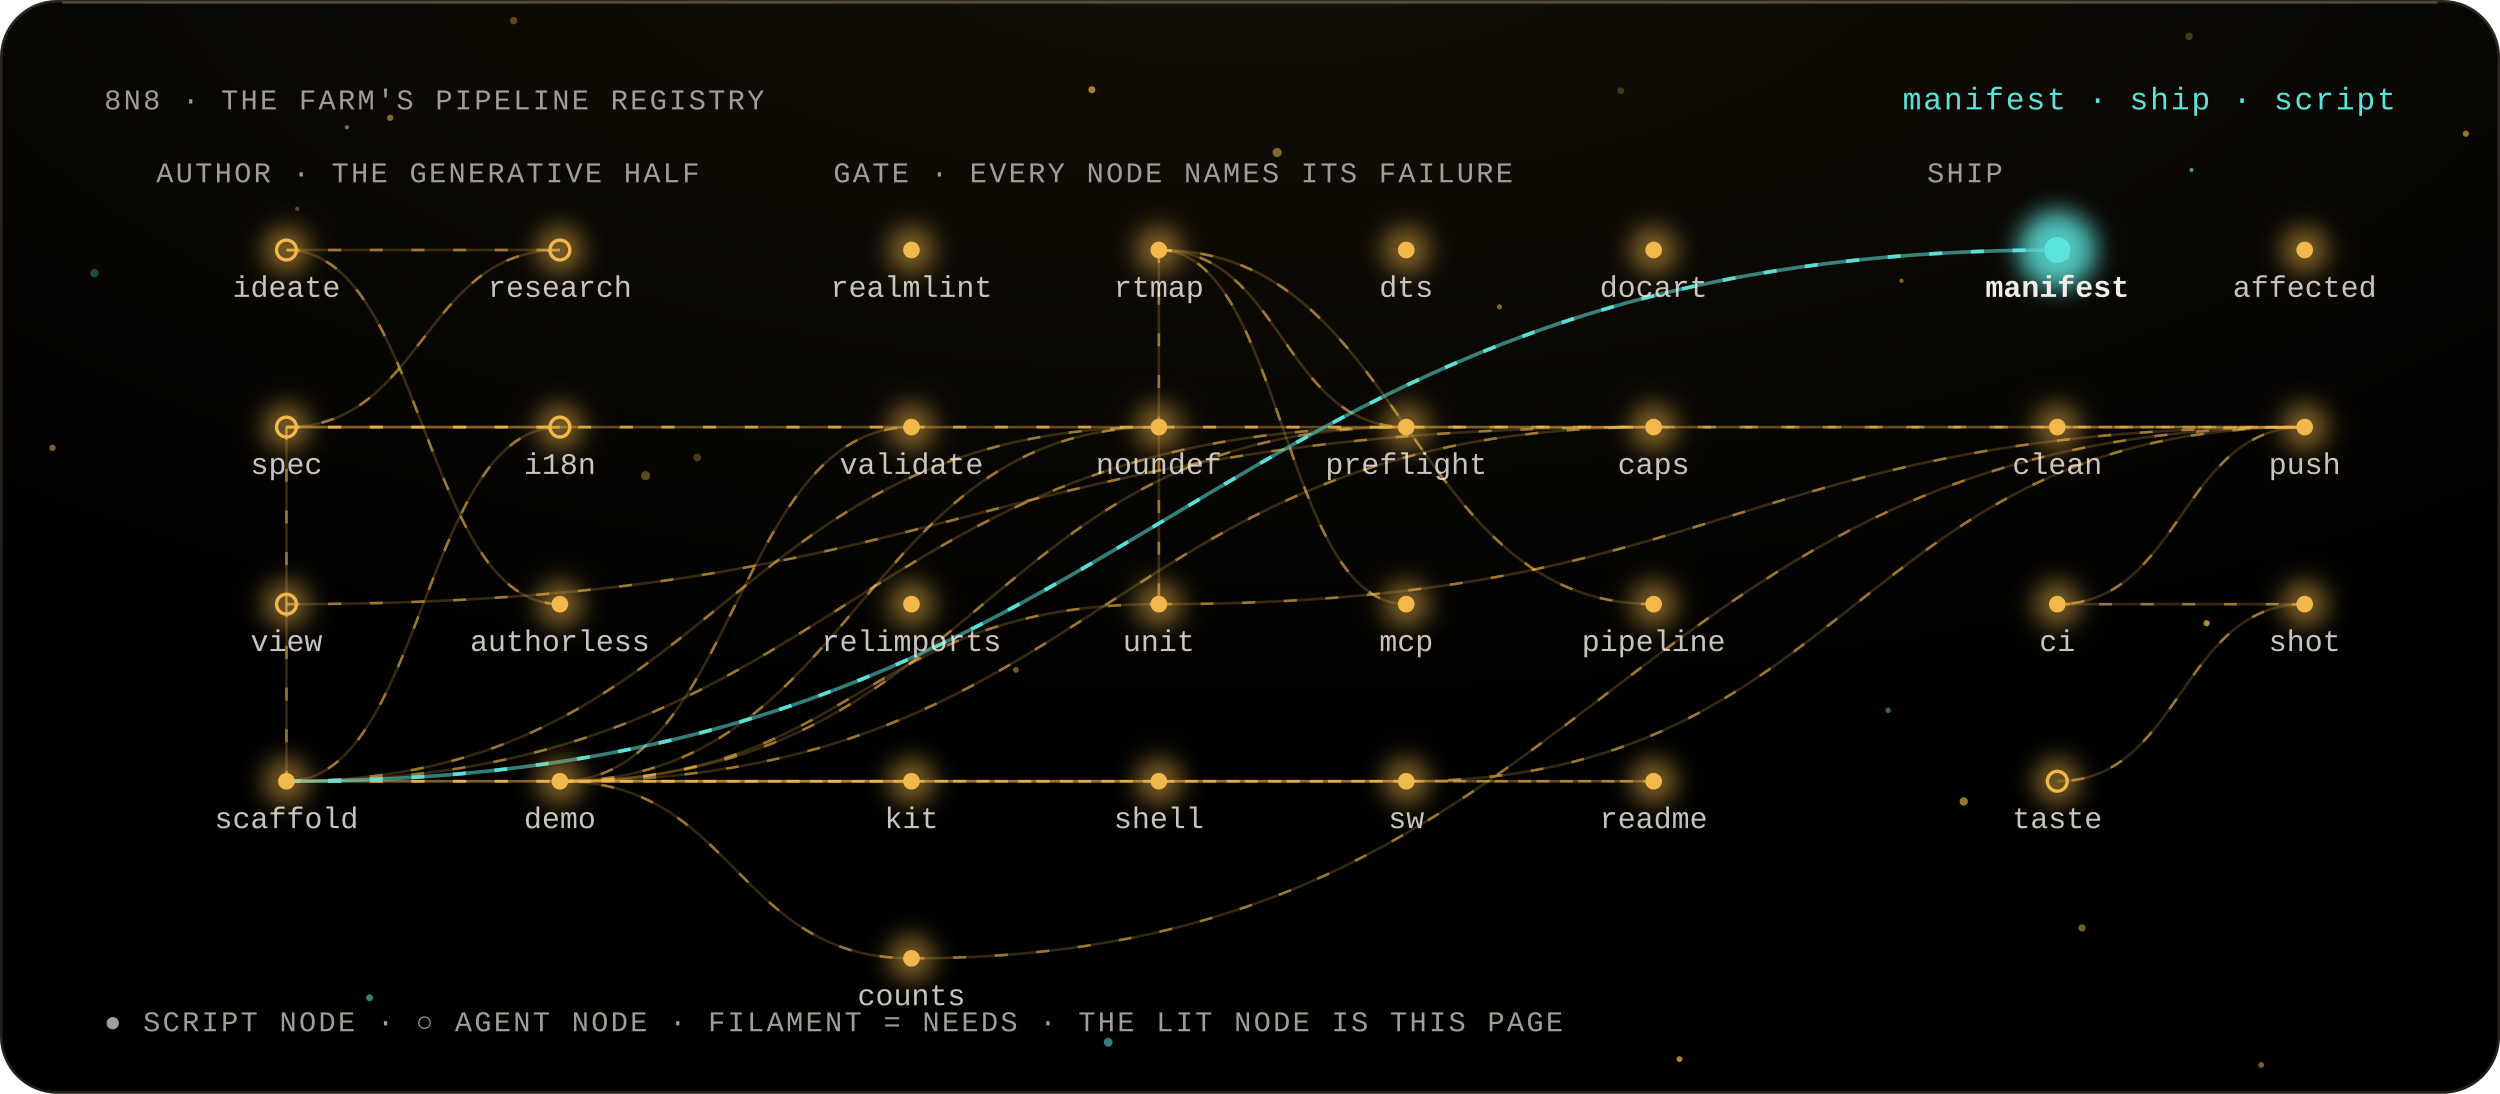
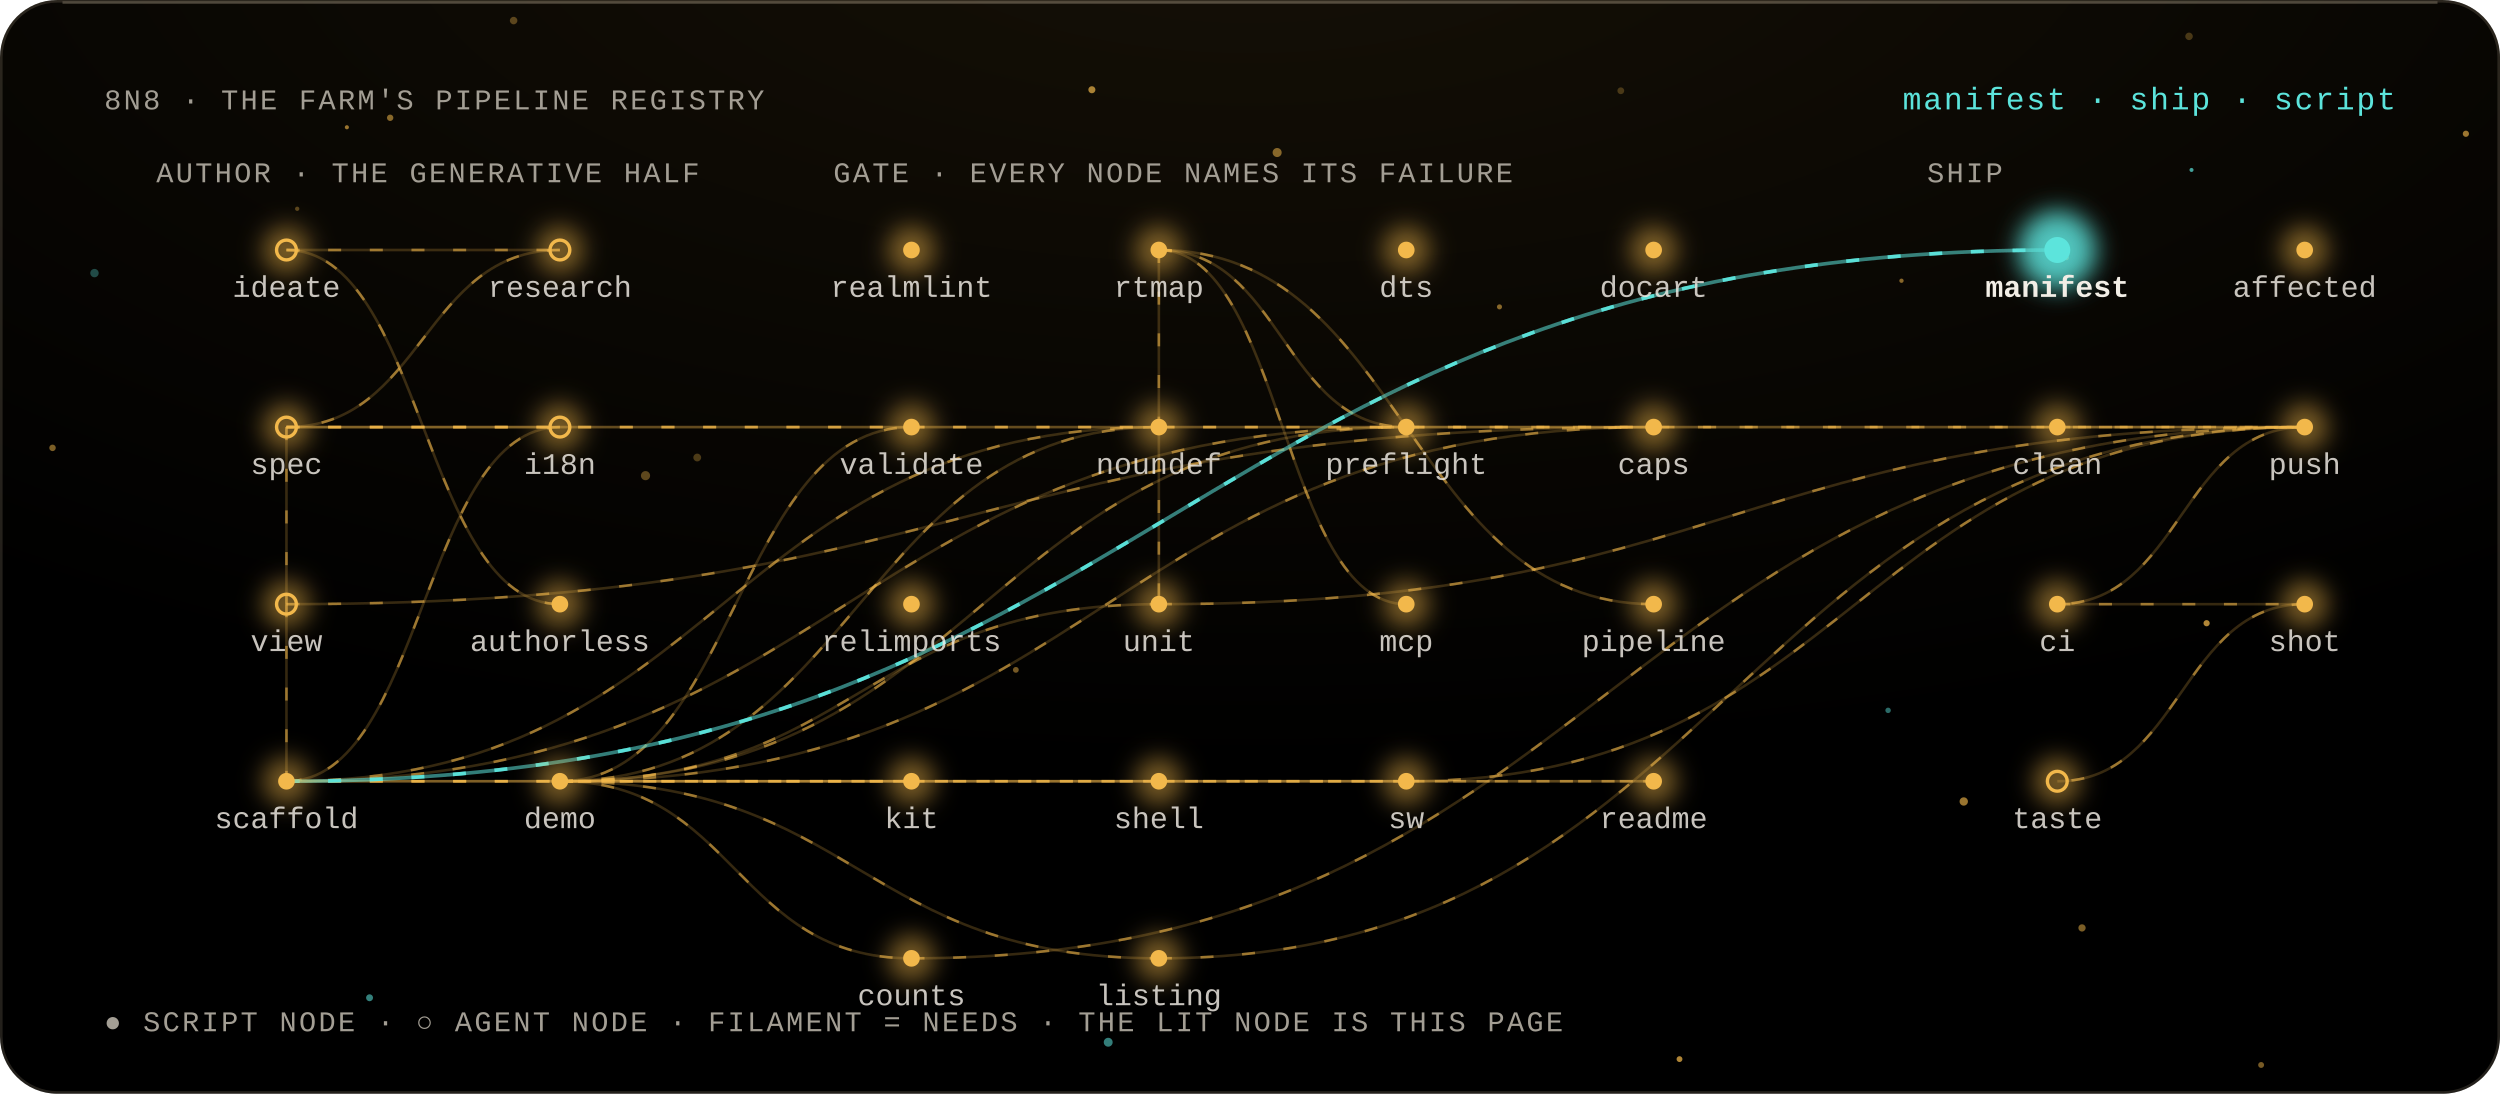
<svg xmlns="http://www.w3.org/2000/svg" viewBox="0 0 960 420" width="960" height="420" role="img" aria-labelledby="t">
  <style>
  text { font-family: 'Geist Mono', ui-monospace, 'Liberation Mono', Menlo, monospace; fill: #F2EEE6; }
  .m { fill: #A39E94; font-size: 11px; letter-spacing: .08em; }
  .l { font-size: 11.5px; }
  .h { font-size: 12px; fill: #5CE4DC; letter-spacing: .06em; }
  .flow { stroke-dasharray: 5 11; animation: flow 3s linear infinite; }
  @keyframes flow { to { stroke-dashoffset: -32; } }
  .breathe { animation: breathe 4.2s ease-in-out infinite; }
  @keyframes breathe { 50% { opacity: .38; } }
  .beat { animation: beat 2.6s ease-in-out infinite; transform-box: fill-box; transform-origin: center; }
  @keyframes beat { 50% { opacity: .55; transform: scale(1.35); } }
  .spin { transform-box: fill-box; transform-origin: center; animation: spin 48s linear infinite; }
  .spin-r { transform-box: fill-box; transform-origin: center; animation: spin 64s linear infinite reverse; }
  @keyframes spin { to { transform: rotate(360deg); } }
  @media (prefers-reduced-motion: reduce) { * { animation: none !important; } }
</style>
  <defs>
    <filter id="bloom" x="-80%" y="-80%" width="260%" height="260%">
      <feGaussianBlur stdDeviation="4.5" />
    </filter>
    <filter id="soft" x="-30%" y="-30%" width="160%" height="160%">
      <feGaussianBlur stdDeviation="1.4" />
    </filter>
    <radialGradient id="key" cx="50%" cy="-10%" r="80%">
      <stop offset="0" stop-color="#F2B84B" stop-opacity=".09" />
      <stop offset="1" stop-color="#F2B84B" stop-opacity="0" />
    </radialGradient>
    <linearGradient id="pair" x1="0" x2="1">
      <stop offset="0" stop-color="#F2B84B" />
      <stop offset="1" stop-color="#5CE4DC" />
    </linearGradient>
  </defs>
  <rect width="960" height="420" rx="22" fill="#000" />
  <rect width="960" height="420" rx="22" fill="url(#key)" />
  <rect x=".5" y=".5" width="959" height="419" rx="21.5" fill="none" stroke="rgba(255,232,196,.14)" />
  <path d="M 24 1 H 936" stroke="rgba(255,238,208,.22)" stroke-width="1" />
  <g>
    <circle cx="575.8" cy="117.84" r="0.98" fill="#F2B84B" opacity="0.54" class="breathe" style="animation-delay:-1.33s" />
    <circle cx="490.42" cy="58.57" r="1.74" fill="#F2B84B" opacity="0.53" class="breathe" style="animation-delay:-2.85s" />
    <circle cx="247.88" cy="182.65" r="1.76" fill="#F2B84B" opacity="0.37" class="breathe" style="animation-delay:-2.36s" />
    <circle cx="36.28" cy="104.87" r="1.61" fill="#5CE4DC" opacity="0.32" class="breathe" style="animation-delay:-0.33s" />
    <circle cx="390.09" cy="257.23" r="1.12" fill="#F2B84B" opacity="0.48" class="breathe" style="animation-delay:-4.05s" />
    <circle cx="754.08" cy="307.77" r="1.6" fill="#F2B84B" opacity="0.63" class="breathe" style="animation-delay:-2.86s" />
    <circle cx="267.74" cy="175.69" r="1.5" fill="#F2B84B" opacity="0.3" class="breathe" style="animation-delay:-3.57s" />
    <circle cx="730.17" cy="107.8" r="0.83" fill="#F2B84B" opacity="0.54" class="breathe" style="animation-delay:-2.26s" />
    <circle cx="141.91" cy="383.14" r="1.34" fill="#5CE4DC" opacity="0.56" class="breathe" style="animation-delay:-0.77s" />
    <circle cx="133.2" cy="48.87" r="0.79" fill="#F2B84B" opacity="0.62" class="breathe" style="animation-delay:-1.71s" />
    <circle cx="868.27" cy="408.95" r="1.14" fill="#F2B84B" opacity="0.49" class="breathe" style="animation-delay:-2.91s" />
    <circle cx="425.55" cy="400.22" r="1.71" fill="#5CE4DC" opacity="0.55" class="breathe" style="animation-delay:-3.91s" />
    <circle cx="20.17" cy="171.98" r="1.25" fill="#F2B84B" opacity="0.51" class="breathe" style="animation-delay:-1.65s" />
    <circle cx="644.93" cy="406.7" r="1.13" fill="#F2B84B" opacity="0.72" class="breathe" style="animation-delay:-2.06s" />
    <circle cx="793.51" cy="98.94" r="0.97" fill="#F2B84B" opacity="0.69" class="breathe" style="animation-delay:-3.9s" />
    <circle cx="946.9" cy="51.36" r="1.2" fill="#F2B84B" opacity="0.63" class="breathe" style="animation-delay:-0.74s" />
    <circle cx="149.82" cy="45.23" r="1.23" fill="#F2B84B" opacity="0.54" class="breathe" style="animation-delay:-0.33s" />
    <circle cx="847.34" cy="239.31" r="1.2" fill="#F2B84B" opacity="0.73" class="breathe" style="animation-delay:-0.16s" />
    <circle cx="622.39" cy="34.85" r="1.31" fill="#F2B84B" opacity="0.26" class="breathe" style="animation-delay:-0.04s" />
    <circle cx="840.59" cy="13.96" r="1.44" fill="#F2B84B" opacity="0.27" class="breathe" style="animation-delay:-0.74s" />
    <circle cx="197.23" cy="7.9" r="1.44" fill="#F2B84B" opacity="0.34" class="breathe" style="animation-delay:-0.87s" />
    <circle cx="799.49" cy="356.32" r="1.4" fill="#F2B84B" opacity="0.51" class="breathe" style="animation-delay:-2.04s" />
    <circle cx="725.03" cy="272.78" r="1.05" fill="#5CE4DC" opacity="0.47" class="breathe" style="animation-delay:-2.09s" />
    <circle cx="841.54" cy="65.26" r="0.78" fill="#5CE4DC" opacity="0.7" class="breathe" style="animation-delay:-1.39s" />
    <circle cx="114.12" cy="80.17" r="0.83" fill="#F2B84B" opacity="0.34" class="breathe" style="animation-delay:-2.28s" />
    <circle cx="419.28" cy="34.46" r="1.36" fill="#F2B84B" opacity="0.68" class="breathe" style="animation-delay:-1.49s" />
  </g>
  <text x="40" y="42" class="m" text-anchor="start">8N8 · THE FARM'S PIPELINE REGISTRY</text>
  <text x="920" y="42" class="h" text-anchor="end">manifest · ship · script</text>
  <text x="60" y="70" class="m" text-anchor="start">AUTHOR · THE GENERATIVE HALF</text>
  <text x="320" y="70" class="m" text-anchor="start">GATE · EVERY NODE NAMES ITS FAILURE</text>
  <text x="740" y="70" class="m" text-anchor="start">SHIP</text>
  <path d="M 110 96 C 162.5 96, 162.5 96, 215 96" fill="none" stroke="#F2B84B" stroke-opacity="0.22" stroke-width="1" />
  <path d="M 110 96 C 162.5 96, 162.5 96, 215 96" fill="none" stroke="#F2B84B" stroke-opacity="0.55" stroke-width="1" class="flow" />
  <path d="M 215 96 C 162.5 96, 162.5 164, 110 164" fill="none" stroke="#F2B84B" stroke-opacity="0.22" stroke-width="1" />
  <path d="M 215 96 C 162.5 96, 162.5 164, 110 164" fill="none" stroke="#F2B84B" stroke-opacity="0.55" stroke-width="1" class="flow" />
  <path d="M 110 164 C 162.5 164, 162.5 164, 215 164" fill="none" stroke="#F2B84B" stroke-opacity="0.22" stroke-width="1" />
  <path d="M 110 164 C 162.5 164, 162.5 164, 215 164" fill="none" stroke="#F2B84B" stroke-opacity="0.55" stroke-width="1" class="flow" />
  <path d="M 110 164 C 110 164, 110 232, 110 232" fill="none" stroke="#F2B84B" stroke-opacity="0.22" stroke-width="1" />
  <path d="M 110 164 C 110 164, 110 232, 110 232" fill="none" stroke="#F2B84B" stroke-opacity="0.55" stroke-width="1" class="flow" />
  <path d="M 110 96 C 162.5 96, 162.5 232, 215 232" fill="none" stroke="#F2B84B" stroke-opacity="0.22" stroke-width="1" />
  <path d="M 110 96 C 162.5 96, 162.5 232, 215 232" fill="none" stroke="#F2B84B" stroke-opacity="0.55" stroke-width="1" class="flow" />
  <path d="M 110 232 C 110 232, 110 300, 110 300" fill="none" stroke="#F2B84B" stroke-opacity="0.22" stroke-width="1" />
  <path d="M 110 232 C 110 232, 110 300, 110 300" fill="none" stroke="#F2B84B" stroke-opacity="0.55" stroke-width="1" class="flow" />
  <path d="M 215 164 C 162.5 164, 162.5 300, 110 300" fill="none" stroke="#F2B84B" stroke-opacity="0.22" stroke-width="1" />
  <path d="M 215 164 C 162.5 164, 162.5 300, 110 300" fill="none" stroke="#F2B84B" stroke-opacity="0.55" stroke-width="1" class="flow" />
  <path d="M 110 164 C 230 164, 230 164, 350 164" fill="none" stroke="#F2B84B" stroke-opacity="0.22" stroke-width="1" />
  <path d="M 110 164 C 230 164, 230 164, 350 164" fill="none" stroke="#F2B84B" stroke-opacity="0.55" stroke-width="1" class="flow" />
  <path d="M 215 300 C 282.5 300, 282.5 164, 350 164" fill="none" stroke="#F2B84B" stroke-opacity="0.22" stroke-width="1" />
  <path d="M 215 300 C 282.5 300, 282.5 164, 350 164" fill="none" stroke="#F2B84B" stroke-opacity="0.55" stroke-width="1" class="flow" />
  <path d="M 110 300 C 277.5 300, 277.5 164, 445 164" fill="none" stroke="#F2B84B" stroke-opacity="0.22" stroke-width="1" />
  <path d="M 110 300 C 277.5 300, 277.5 164, 445 164" fill="none" stroke="#F2B84B" stroke-opacity="0.55" stroke-width="1" class="flow" />
  <path d="M 215 300 C 330 300, 330 164, 445 164" fill="none" stroke="#F2B84B" stroke-opacity="0.22" stroke-width="1" />
  <path d="M 215 300 C 330 300, 330 164, 445 164" fill="none" stroke="#F2B84B" stroke-opacity="0.55" stroke-width="1" class="flow" />
  <path d="M 110 300 C 325 300, 325 164, 540 164" fill="none" stroke="#F2B84B" stroke-opacity="0.22" stroke-width="1" />
  <path d="M 110 300 C 325 300, 325 164, 540 164" fill="none" stroke="#F2B84B" stroke-opacity="0.55" stroke-width="1" class="flow" />
  <path d="M 215 300 C 377.5 300, 377.5 164, 540 164" fill="none" stroke="#F2B84B" stroke-opacity="0.22" stroke-width="1" />
  <path d="M 215 300 C 377.5 300, 377.5 164, 540 164" fill="none" stroke="#F2B84B" stroke-opacity="0.55" stroke-width="1" class="flow" />
  <path d="M 445 96 C 492.5 96, 492.5 164, 540 164" fill="none" stroke="#F2B84B" stroke-opacity="0.22" stroke-width="1" />
  <path d="M 445 96 C 492.5 96, 492.5 164, 540 164" fill="none" stroke="#F2B84B" stroke-opacity="0.55" stroke-width="1" class="flow" />
  <path d="M 110 164 C 372.5 164, 372.5 164, 635 164" fill="none" stroke="#F2B84B" stroke-opacity="0.22" stroke-width="1" />
  <path d="M 110 164 C 372.5 164, 372.5 164, 635 164" fill="none" stroke="#F2B84B" stroke-opacity="0.55" stroke-width="1" class="flow" />
  <path d="M 110 232 C 372.5 232, 372.5 164, 635 164" fill="none" stroke="#F2B84B" stroke-opacity="0.22" stroke-width="1" />
  <path d="M 110 232 C 372.5 232, 372.5 164, 635 164" fill="none" stroke="#F2B84B" stroke-opacity="0.55" stroke-width="1" class="flow" />
  <path d="M 215 300 C 425 300, 425 164, 635 164" fill="none" stroke="#F2B84B" stroke-opacity="0.22" stroke-width="1" />
  <path d="M 215 300 C 425 300, 425 164, 635 164" fill="none" stroke="#F2B84B" stroke-opacity="0.55" stroke-width="1" class="flow" />
  <path d="M 215 300 C 330 300, 330 232, 445 232" fill="none" stroke="#F2B84B" stroke-opacity="0.22" stroke-width="1" />
  <path d="M 215 300 C 330 300, 330 232, 445 232" fill="none" stroke="#F2B84B" stroke-opacity="0.55" stroke-width="1" class="flow" />
  <path d="M 445 96 C 445 96, 445 232, 445 232" fill="none" stroke="#F2B84B" stroke-opacity="0.22" stroke-width="1" />
  <path d="M 445 96 C 445 96, 445 232, 445 232" fill="none" stroke="#F2B84B" stroke-opacity="0.55" stroke-width="1" class="flow" />
  <path d="M 445 96 C 492.5 96, 492.5 232, 540 232" fill="none" stroke="#F2B84B" stroke-opacity="0.22" stroke-width="1" />
  <path d="M 445 96 C 492.5 96, 492.5 232, 540 232" fill="none" stroke="#F2B84B" stroke-opacity="0.55" stroke-width="1" class="flow" />
  <path d="M 445 96 C 540 96, 540 232, 635 232" fill="none" stroke="#F2B84B" stroke-opacity="0.22" stroke-width="1" />
  <path d="M 445 96 C 540 96, 540 232, 635 232" fill="none" stroke="#F2B84B" stroke-opacity="0.55" stroke-width="1" class="flow" />
  <path d="M 110 300 C 230 300, 230 300, 350 300" fill="none" stroke="#F2B84B" stroke-opacity="0.22" stroke-width="1" />
  <path d="M 110 300 C 230 300, 230 300, 350 300" fill="none" stroke="#F2B84B" stroke-opacity="0.55" stroke-width="1" class="flow" />
  <path d="M 110 300 C 325 300, 325 300, 540 300" fill="none" stroke="#F2B84B" stroke-opacity="0.22" stroke-width="1" />
  <path d="M 110 300 C 325 300, 325 300, 540 300" fill="none" stroke="#F2B84B" stroke-opacity="0.55" stroke-width="1" class="flow" />
  <path d="M 215 300 C 377.5 300, 377.5 300, 540 300" fill="none" stroke="#F2B84B" stroke-opacity="0.22" stroke-width="1" />
  <path d="M 215 300 C 377.5 300, 377.5 300, 540 300" fill="none" stroke="#F2B84B" stroke-opacity="0.55" stroke-width="1" class="flow" />
  <path d="M 110 300 C 372.5 300, 372.5 300, 635 300" fill="none" stroke="#F2B84B" stroke-opacity="0.22" stroke-width="1" />
  <path d="M 110 300 C 372.5 300, 372.5 300, 635 300" fill="none" stroke="#F2B84B" stroke-opacity="0.55" stroke-width="1" class="flow" />
  <path d="M 215 300 C 425 300, 425 300, 635 300" fill="none" stroke="#F2B84B" stroke-opacity="0.22" stroke-width="1" />
  <path d="M 215 300 C 425 300, 425 300, 635 300" fill="none" stroke="#F2B84B" stroke-opacity="0.55" stroke-width="1" class="flow" />
  <path d="M 215 300 C 282.5 300, 282.5 368, 350 368" fill="none" stroke="#F2B84B" stroke-opacity="0.22" stroke-width="1" />
  <path d="M 215 300 C 282.5 300, 282.5 368, 350 368" fill="none" stroke="#F2B84B" stroke-opacity="0.55" stroke-width="1" class="flow" />
+   <path d="M 215 300 C 330 300, 330 368, 445 368" fill="none" stroke="#F2B84B" stroke-opacity="0.22" stroke-width="1" />
+   <path d="M 215 300 C 330 300, 330 368, 445 368" fill="none" stroke="#F2B84B" stroke-opacity="0.55" stroke-width="1" class="flow" />
  <path d="M 110 300 C 450 300, 450 96, 790 96" fill="none" stroke="#5CE4DC" stroke-opacity="0.55" stroke-width="1.4" />
  <path d="M 110 300 C 450 300, 450 96, 790 96" fill="none" stroke="#5CE4DC" stroke-opacity="0.95" stroke-width="1.4" class="flow" />
  <path d="M 350 164 C 617.5 164, 617.5 164, 885 164" fill="none" stroke="#F2B84B" stroke-opacity="0.22" stroke-width="1" />
  <path d="M 350 164 C 617.5 164, 617.5 164, 885 164" fill="none" stroke="#F2B84B" stroke-opacity="0.55" stroke-width="1" class="flow" />
  <path d="M 540 164 C 712.5 164, 712.5 164, 885 164" fill="none" stroke="#F2B84B" stroke-opacity="0.22" stroke-width="1" />
  <path d="M 540 164 C 712.5 164, 712.5 164, 885 164" fill="none" stroke="#F2B84B" stroke-opacity="0.55" stroke-width="1" class="flow" />
  <path d="M 445 232 C 665 232, 665 164, 885 164" fill="none" stroke="#F2B84B" stroke-opacity="0.22" stroke-width="1" />
  <path d="M 445 232 C 665 232, 665 164, 885 164" fill="none" stroke="#F2B84B" stroke-opacity="0.55" stroke-width="1" class="flow" />
  <path d="M 540 300 C 712.5 300, 712.5 164, 885 164" fill="none" stroke="#F2B84B" stroke-opacity="0.22" stroke-width="1" />
  <path d="M 540 300 C 712.5 300, 712.5 164, 885 164" fill="none" stroke="#F2B84B" stroke-opacity="0.55" stroke-width="1" class="flow" />
  <path d="M 350 368 C 617.5 368, 617.5 164, 885 164" fill="none" stroke="#F2B84B" stroke-opacity="0.22" stroke-width="1" />
  <path d="M 350 368 C 617.5 368, 617.5 164, 885 164" fill="none" stroke="#F2B84B" stroke-opacity="0.55" stroke-width="1" class="flow" />
+   <path d="M 445 368 C 665 368, 665 164, 885 164" fill="none" stroke="#F2B84B" stroke-opacity="0.22" stroke-width="1" />
+   <path d="M 445 368 C 665 368, 665 164, 885 164" fill="none" stroke="#F2B84B" stroke-opacity="0.55" stroke-width="1" class="flow" />
  <path d="M 790 164 C 837.5 164, 837.5 164, 885 164" fill="none" stroke="#F2B84B" stroke-opacity="0.22" stroke-width="1" />
  <path d="M 790 164 C 837.5 164, 837.5 164, 885 164" fill="none" stroke="#F2B84B" stroke-opacity="0.55" stroke-width="1" class="flow" />
  <path d="M 885 164 C 837.5 164, 837.5 232, 790 232" fill="none" stroke="#F2B84B" stroke-opacity="0.22" stroke-width="1" />
  <path d="M 885 164 C 837.5 164, 837.5 232, 790 232" fill="none" stroke="#F2B84B" stroke-opacity="0.55" stroke-width="1" class="flow" />
  <path d="M 790 232 C 837.5 232, 837.5 232, 885 232" fill="none" stroke="#F2B84B" stroke-opacity="0.22" stroke-width="1" />
  <path d="M 790 232 C 837.5 232, 837.5 232, 885 232" fill="none" stroke="#F2B84B" stroke-opacity="0.55" stroke-width="1" class="flow" />
  <path d="M 885 232 C 837.5 232, 837.5 300, 790 300" fill="none" stroke="#F2B84B" stroke-opacity="0.22" stroke-width="1" />
  <path d="M 885 232 C 837.5 232, 837.5 300, 790 300" fill="none" stroke="#F2B84B" stroke-opacity="0.55" stroke-width="1" class="flow" />
  <g>
    <circle cx="110" cy="96" r="9" fill="#F2B84B" opacity="0.5" filter="url(#bloom)" class="breathe" style="animation-delay:-3.41s" />
    <circle cx="110" cy="96" r="3.8" fill="none" stroke="#F2B84B" stroke-width="1.3" />
  </g>
  <text x="110" y="114" class="l" text-anchor="middle" fill="#F2EEE6" fill-opacity=".82">ideate</text>
  <g>
    <circle cx="215" cy="96" r="9" fill="#F2B84B" opacity="0.5" filter="url(#bloom)" class="breathe" style="animation-delay:-1.03s" />
    <circle cx="215" cy="96" r="3.8" fill="none" stroke="#F2B84B" stroke-width="1.3" />
  </g>
  <text x="215" y="114" class="l" text-anchor="middle" fill="#F2EEE6" fill-opacity=".82">research</text>
  <g>
    <circle cx="110" cy="164" r="9" fill="#F2B84B" opacity="0.5" filter="url(#bloom)" class="breathe" style="animation-delay:-2.4s" />
    <circle cx="110" cy="164" r="3.8" fill="none" stroke="#F2B84B" stroke-width="1.3" />
  </g>
  <text x="110" y="182" class="l" text-anchor="middle" fill="#F2EEE6" fill-opacity=".82">spec</text>
  <g>
    <circle cx="215" cy="164" r="9" fill="#F2B84B" opacity="0.5" filter="url(#bloom)" class="breathe" style="animation-delay:-1.12s" />
    <circle cx="215" cy="164" r="3.8" fill="none" stroke="#F2B84B" stroke-width="1.3" />
  </g>
  <text x="215" y="182" class="l" text-anchor="middle" fill="#F2EEE6" fill-opacity=".82">i18n</text>
  <g>
    <circle cx="110" cy="232" r="9" fill="#F2B84B" opacity="0.5" filter="url(#bloom)" class="breathe" style="animation-delay:-2.29s" />
    <circle cx="110" cy="232" r="3.8" fill="none" stroke="#F2B84B" stroke-width="1.3" />
  </g>
  <text x="110" y="250" class="l" text-anchor="middle" fill="#F2EEE6" fill-opacity=".82">view</text>
  <g>
    <circle cx="215" cy="232" r="9" fill="#F2B84B" opacity="0.5" filter="url(#bloom)" class="breathe" style="animation-delay:-1.26s" />
    <circle cx="215" cy="232" r="3.2" fill="#F2B84B" />
  </g>
  <text x="215" y="250" class="l" text-anchor="middle" fill="#F2EEE6" fill-opacity=".82">authorless</text>
  <g>
    <circle cx="110" cy="300" r="9" fill="#F2B84B" opacity="0.5" filter="url(#bloom)" class="breathe" style="animation-delay:-3.58s" />
    <circle cx="110" cy="300" r="3.2" fill="#F2B84B" />
  </g>
  <text x="110" y="318" class="l" text-anchor="middle" fill="#F2EEE6" fill-opacity=".82">scaffold</text>
  <g>
    <circle cx="215" cy="300" r="9" fill="#F2B84B" opacity="0.5" filter="url(#bloom)" class="breathe" style="animation-delay:-3.79s" />
    <circle cx="215" cy="300" r="3.2" fill="#F2B84B" />
  </g>
  <text x="215" y="318" class="l" text-anchor="middle" fill="#F2EEE6" fill-opacity=".82">demo</text>
  <g>
    <circle cx="350" cy="96" r="9" fill="#F2B84B" opacity="0.5" filter="url(#bloom)" class="breathe" style="animation-delay:-2.04s" />
    <circle cx="350" cy="96" r="3.2" fill="#F2B84B" />
  </g>
  <text x="350" y="114" class="l" text-anchor="middle" fill="#F2EEE6" fill-opacity=".82">realmlint</text>
  <g>
    <circle cx="445" cy="96" r="9" fill="#F2B84B" opacity="0.5" filter="url(#bloom)" class="breathe" style="animation-delay:-0.56s" />
    <circle cx="445" cy="96" r="3.2" fill="#F2B84B" />
  </g>
  <text x="445" y="114" class="l" text-anchor="middle" fill="#F2EEE6" fill-opacity=".82">rtmap</text>
  <g>
    <circle cx="540" cy="96" r="9" fill="#F2B84B" opacity="0.5" filter="url(#bloom)" class="breathe" style="animation-delay:-2.27s" />
    <circle cx="540" cy="96" r="3.2" fill="#F2B84B" />
  </g>
  <text x="540" y="114" class="l" text-anchor="middle" fill="#F2EEE6" fill-opacity=".82">dts</text>
  <g>
    <circle cx="635" cy="96" r="9" fill="#F2B84B" opacity="0.5" filter="url(#bloom)" class="breathe" style="animation-delay:-2.71s" />
    <circle cx="635" cy="96" r="3.2" fill="#F2B84B" />
  </g>
  <text x="635" y="114" class="l" text-anchor="middle" fill="#F2EEE6" fill-opacity=".82">docart</text>
  <g>
    <circle cx="350" cy="164" r="9" fill="#F2B84B" opacity="0.5" filter="url(#bloom)" class="breathe" style="animation-delay:-3.87s" />
    <circle cx="350" cy="164" r="3.2" fill="#F2B84B" />
  </g>
  <text x="350" y="182" class="l" text-anchor="middle" fill="#F2EEE6" fill-opacity=".82">validate</text>
  <g>
    <circle cx="445" cy="164" r="9" fill="#F2B84B" opacity="0.5" filter="url(#bloom)" class="breathe" style="animation-delay:-3.87s" />
    <circle cx="445" cy="164" r="3.2" fill="#F2B84B" />
  </g>
  <text x="445" y="182" class="l" text-anchor="middle" fill="#F2EEE6" fill-opacity=".82">noundef</text>
  <g>
    <circle cx="540" cy="164" r="9" fill="#F2B84B" opacity="0.5" filter="url(#bloom)" class="breathe" style="animation-delay:-1.03s" />
    <circle cx="540" cy="164" r="3.2" fill="#F2B84B" />
  </g>
  <text x="540" y="182" class="l" text-anchor="middle" fill="#F2EEE6" fill-opacity=".82">preflight</text>
  <g>
    <circle cx="635" cy="164" r="9" fill="#F2B84B" opacity="0.5" filter="url(#bloom)" class="breathe" style="animation-delay:-1.74s" />
    <circle cx="635" cy="164" r="3.2" fill="#F2B84B" />
  </g>
  <text x="635" y="182" class="l" text-anchor="middle" fill="#F2EEE6" fill-opacity=".82">caps</text>
  <g>
    <circle cx="350" cy="232" r="9" fill="#F2B84B" opacity="0.5" filter="url(#bloom)" class="breathe" style="animation-delay:-0.93s" />
    <circle cx="350" cy="232" r="3.2" fill="#F2B84B" />
  </g>
  <text x="350" y="250" class="l" text-anchor="middle" fill="#F2EEE6" fill-opacity=".82">relimports</text>
  <g>
    <circle cx="445" cy="232" r="9" fill="#F2B84B" opacity="0.5" filter="url(#bloom)" class="breathe" style="animation-delay:-2.25s" />
    <circle cx="445" cy="232" r="3.2" fill="#F2B84B" />
  </g>
  <text x="445" y="250" class="l" text-anchor="middle" fill="#F2EEE6" fill-opacity=".82">unit</text>
  <g>
    <circle cx="540" cy="232" r="9" fill="#F2B84B" opacity="0.5" filter="url(#bloom)" class="breathe" style="animation-delay:-0.02s" />
    <circle cx="540" cy="232" r="3.2" fill="#F2B84B" />
  </g>
  <text x="540" y="250" class="l" text-anchor="middle" fill="#F2EEE6" fill-opacity=".82">mcp</text>
  <g>
    <circle cx="635" cy="232" r="9" fill="#F2B84B" opacity="0.5" filter="url(#bloom)" class="breathe" style="animation-delay:-3.31s" />
    <circle cx="635" cy="232" r="3.2" fill="#F2B84B" />
  </g>
  <text x="635" y="250" class="l" text-anchor="middle" fill="#F2EEE6" fill-opacity=".82">pipeline</text>
  <g>
    <circle cx="350" cy="300" r="9" fill="#F2B84B" opacity="0.5" filter="url(#bloom)" class="breathe" style="animation-delay:-0.15s" />
    <circle cx="350" cy="300" r="3.2" fill="#F2B84B" />
  </g>
  <text x="350" y="318" class="l" text-anchor="middle" fill="#F2EEE6" fill-opacity=".82">kit</text>
  <g>
    <circle cx="445" cy="300" r="9" fill="#F2B84B" opacity="0.5" filter="url(#bloom)" class="breathe" style="animation-delay:-1s" />
    <circle cx="445" cy="300" r="3.2" fill="#F2B84B" />
  </g>
  <text x="445" y="318" class="l" text-anchor="middle" fill="#F2EEE6" fill-opacity=".82">shell</text>
  <g>
    <circle cx="540" cy="300" r="9" fill="#F2B84B" opacity="0.5" filter="url(#bloom)" class="breathe" style="animation-delay:-0.56s" />
    <circle cx="540" cy="300" r="3.2" fill="#F2B84B" />
  </g>
  <text x="540" y="318" class="l" text-anchor="middle" fill="#F2EEE6" fill-opacity=".82">sw</text>
  <g>
    <circle cx="635" cy="300" r="9" fill="#F2B84B" opacity="0.5" filter="url(#bloom)" class="breathe" style="animation-delay:-0.31s" />
    <circle cx="635" cy="300" r="3.2" fill="#F2B84B" />
  </g>
  <text x="635" y="318" class="l" text-anchor="middle" fill="#F2EEE6" fill-opacity=".82">readme</text>
  <g>
    <circle cx="350" cy="368" r="9" fill="#F2B84B" opacity="0.5" filter="url(#bloom)" class="breathe" style="animation-delay:-1.11s" />
    <circle cx="350" cy="368" r="3.2" fill="#F2B84B" />
  </g>
  <text x="350" y="386" class="l" text-anchor="middle" fill="#F2EEE6" fill-opacity=".82">counts</text>
  <g>
-     <circle cx="790" cy="96" r="15" fill="#5CE4DC" opacity="0.85" filter="url(#bloom)" class="beat" style="animation-delay:-1.52s" />
+     <circle cx="445" cy="368" r="9" fill="#F2B84B" opacity="0.5" filter="url(#bloom)" class="breathe" style="animation-delay:-1.52s" />
+     <circle cx="445" cy="368" r="3.2" fill="#F2B84B" />
+   </g>
+   <text x="445" y="386" class="l" text-anchor="middle" fill="#F2EEE6" fill-opacity=".82">listing</text>
+   <g>
+     <circle cx="790" cy="96" r="15" fill="#5CE4DC" opacity="0.85" filter="url(#bloom)" class="beat" style="animation-delay:-1.63s" />
    <circle cx="790" cy="96" r="5" fill="#5CE4DC" />
  </g>
  <text x="790" y="114" class="l" text-anchor="middle" fill="#5CE4DC" font-weight="700">manifest</text>
  <g>
-     <circle cx="885" cy="96" r="9" fill="#F2B84B" opacity="0.5" filter="url(#bloom)" class="breathe" style="animation-delay:-1.63s" />
+     <circle cx="885" cy="96" r="9" fill="#F2B84B" opacity="0.5" filter="url(#bloom)" class="breathe" style="animation-delay:-2.45s" />
    <circle cx="885" cy="96" r="3.2" fill="#F2B84B" />
  </g>
  <text x="885" y="114" class="l" text-anchor="middle" fill="#F2EEE6" fill-opacity=".82">affected</text>
  <g>
-     <circle cx="790" cy="164" r="9" fill="#F2B84B" opacity="0.5" filter="url(#bloom)" class="breathe" style="animation-delay:-2.45s" />
+     <circle cx="790" cy="164" r="9" fill="#F2B84B" opacity="0.5" filter="url(#bloom)" class="breathe" style="animation-delay:-1.83s" />
    <circle cx="790" cy="164" r="3.2" fill="#F2B84B" />
  </g>
  <text x="790" y="182" class="l" text-anchor="middle" fill="#F2EEE6" fill-opacity=".82">clean</text>
  <g>
-     <circle cx="885" cy="164" r="9" fill="#F2B84B" opacity="0.5" filter="url(#bloom)" class="breathe" style="animation-delay:-1.83s" />
+     <circle cx="885" cy="164" r="9" fill="#F2B84B" opacity="0.5" filter="url(#bloom)" class="breathe" style="animation-delay:-3.86s" />
    <circle cx="885" cy="164" r="3.2" fill="#F2B84B" />
  </g>
  <text x="885" y="182" class="l" text-anchor="middle" fill="#F2EEE6" fill-opacity=".82">push</text>
  <g>
-     <circle cx="790" cy="232" r="9" fill="#F2B84B" opacity="0.5" filter="url(#bloom)" class="breathe" style="animation-delay:-3.86s" />
+     <circle cx="790" cy="232" r="9" fill="#F2B84B" opacity="0.5" filter="url(#bloom)" class="breathe" style="animation-delay:-2.41s" />
    <circle cx="790" cy="232" r="3.2" fill="#F2B84B" />
  </g>
  <text x="790" y="250" class="l" text-anchor="middle" fill="#F2EEE6" fill-opacity=".82">ci</text>
  <g>
-     <circle cx="885" cy="232" r="9" fill="#F2B84B" opacity="0.5" filter="url(#bloom)" class="breathe" style="animation-delay:-2.41s" />
+     <circle cx="885" cy="232" r="9" fill="#F2B84B" opacity="0.5" filter="url(#bloom)" class="breathe" style="animation-delay:-3.28s" />
    <circle cx="885" cy="232" r="3.2" fill="#F2B84B" />
  </g>
  <text x="885" y="250" class="l" text-anchor="middle" fill="#F2EEE6" fill-opacity=".82">shot</text>
  <g>
-     <circle cx="790" cy="300" r="9" fill="#F2B84B" opacity="0.5" filter="url(#bloom)" class="breathe" style="animation-delay:-3.28s" />
+     <circle cx="790" cy="300" r="9" fill="#F2B84B" opacity="0.5" filter="url(#bloom)" class="breathe" style="animation-delay:-3.14s" />
    <circle cx="790" cy="300" r="3.8" fill="none" stroke="#F2B84B" stroke-width="1.3" />
  </g>
  <text x="790" y="318" class="l" text-anchor="middle" fill="#F2EEE6" fill-opacity=".82">taste</text>
  <text x="40" y="396" class="m" text-anchor="start">● SCRIPT NODE  ·  ○ AGENT NODE  ·  FILAMENT = NEEDS  ·  THE LIT NODE IS THIS PAGE</text>
</svg>
